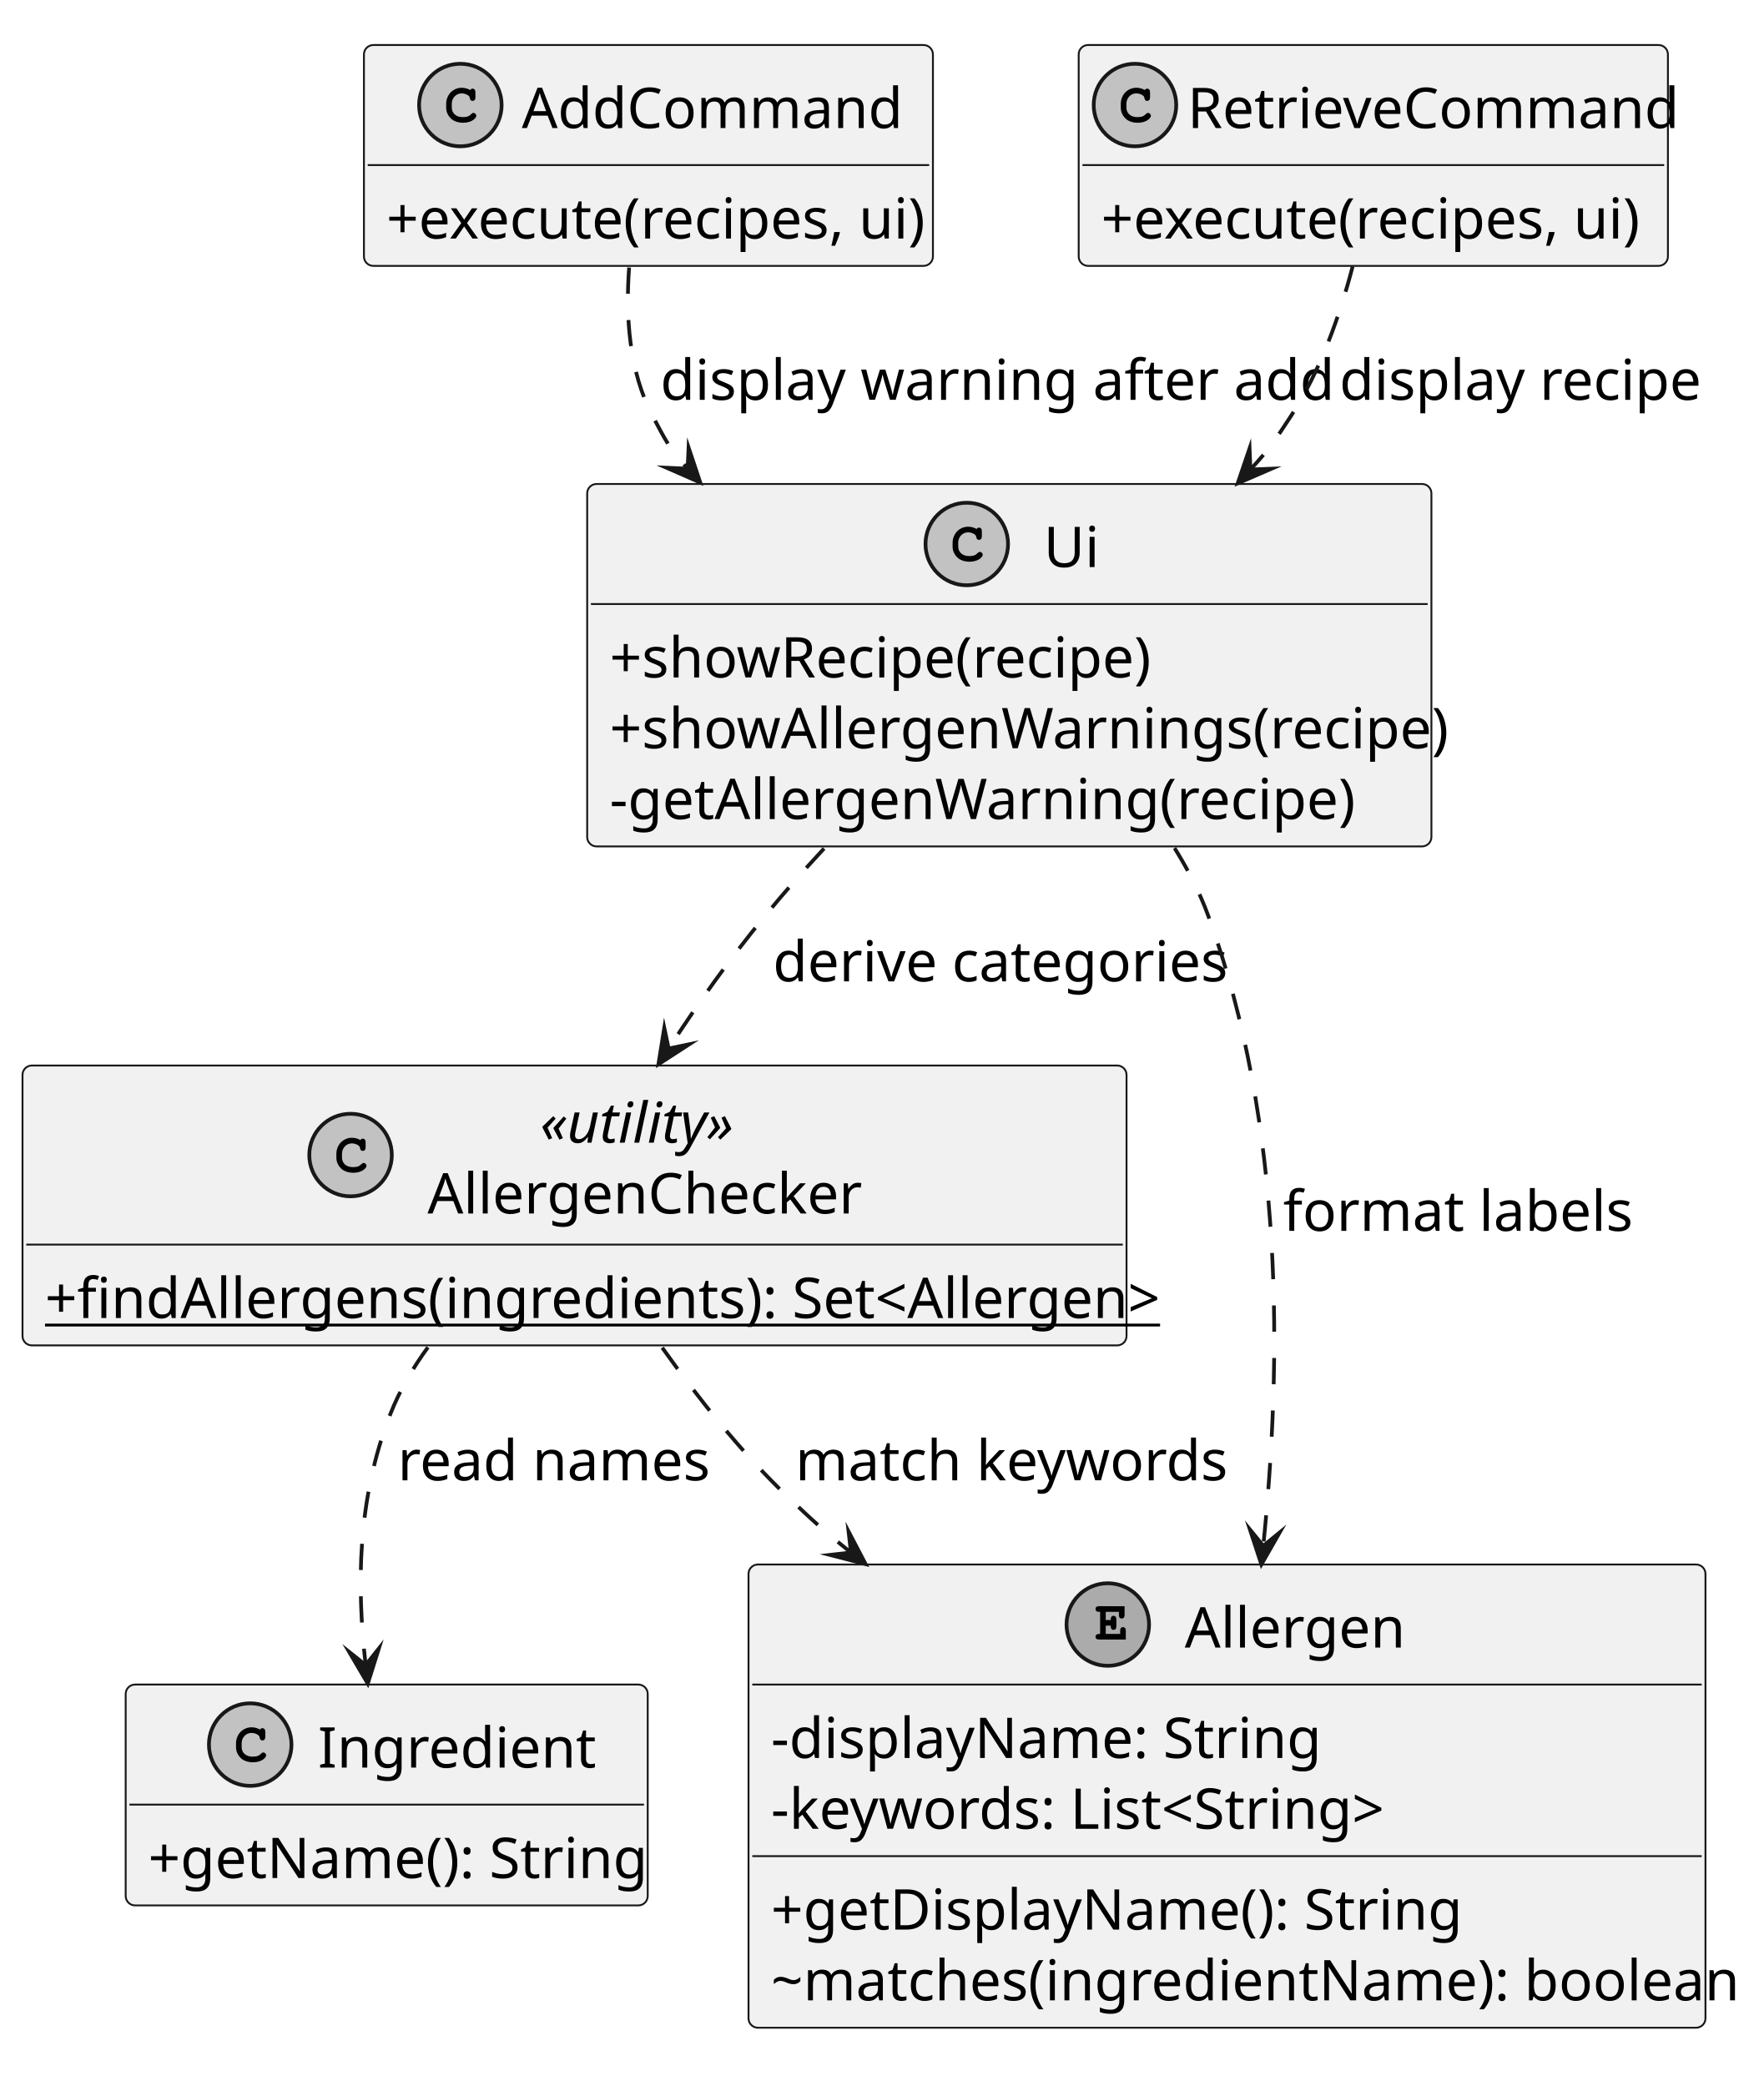
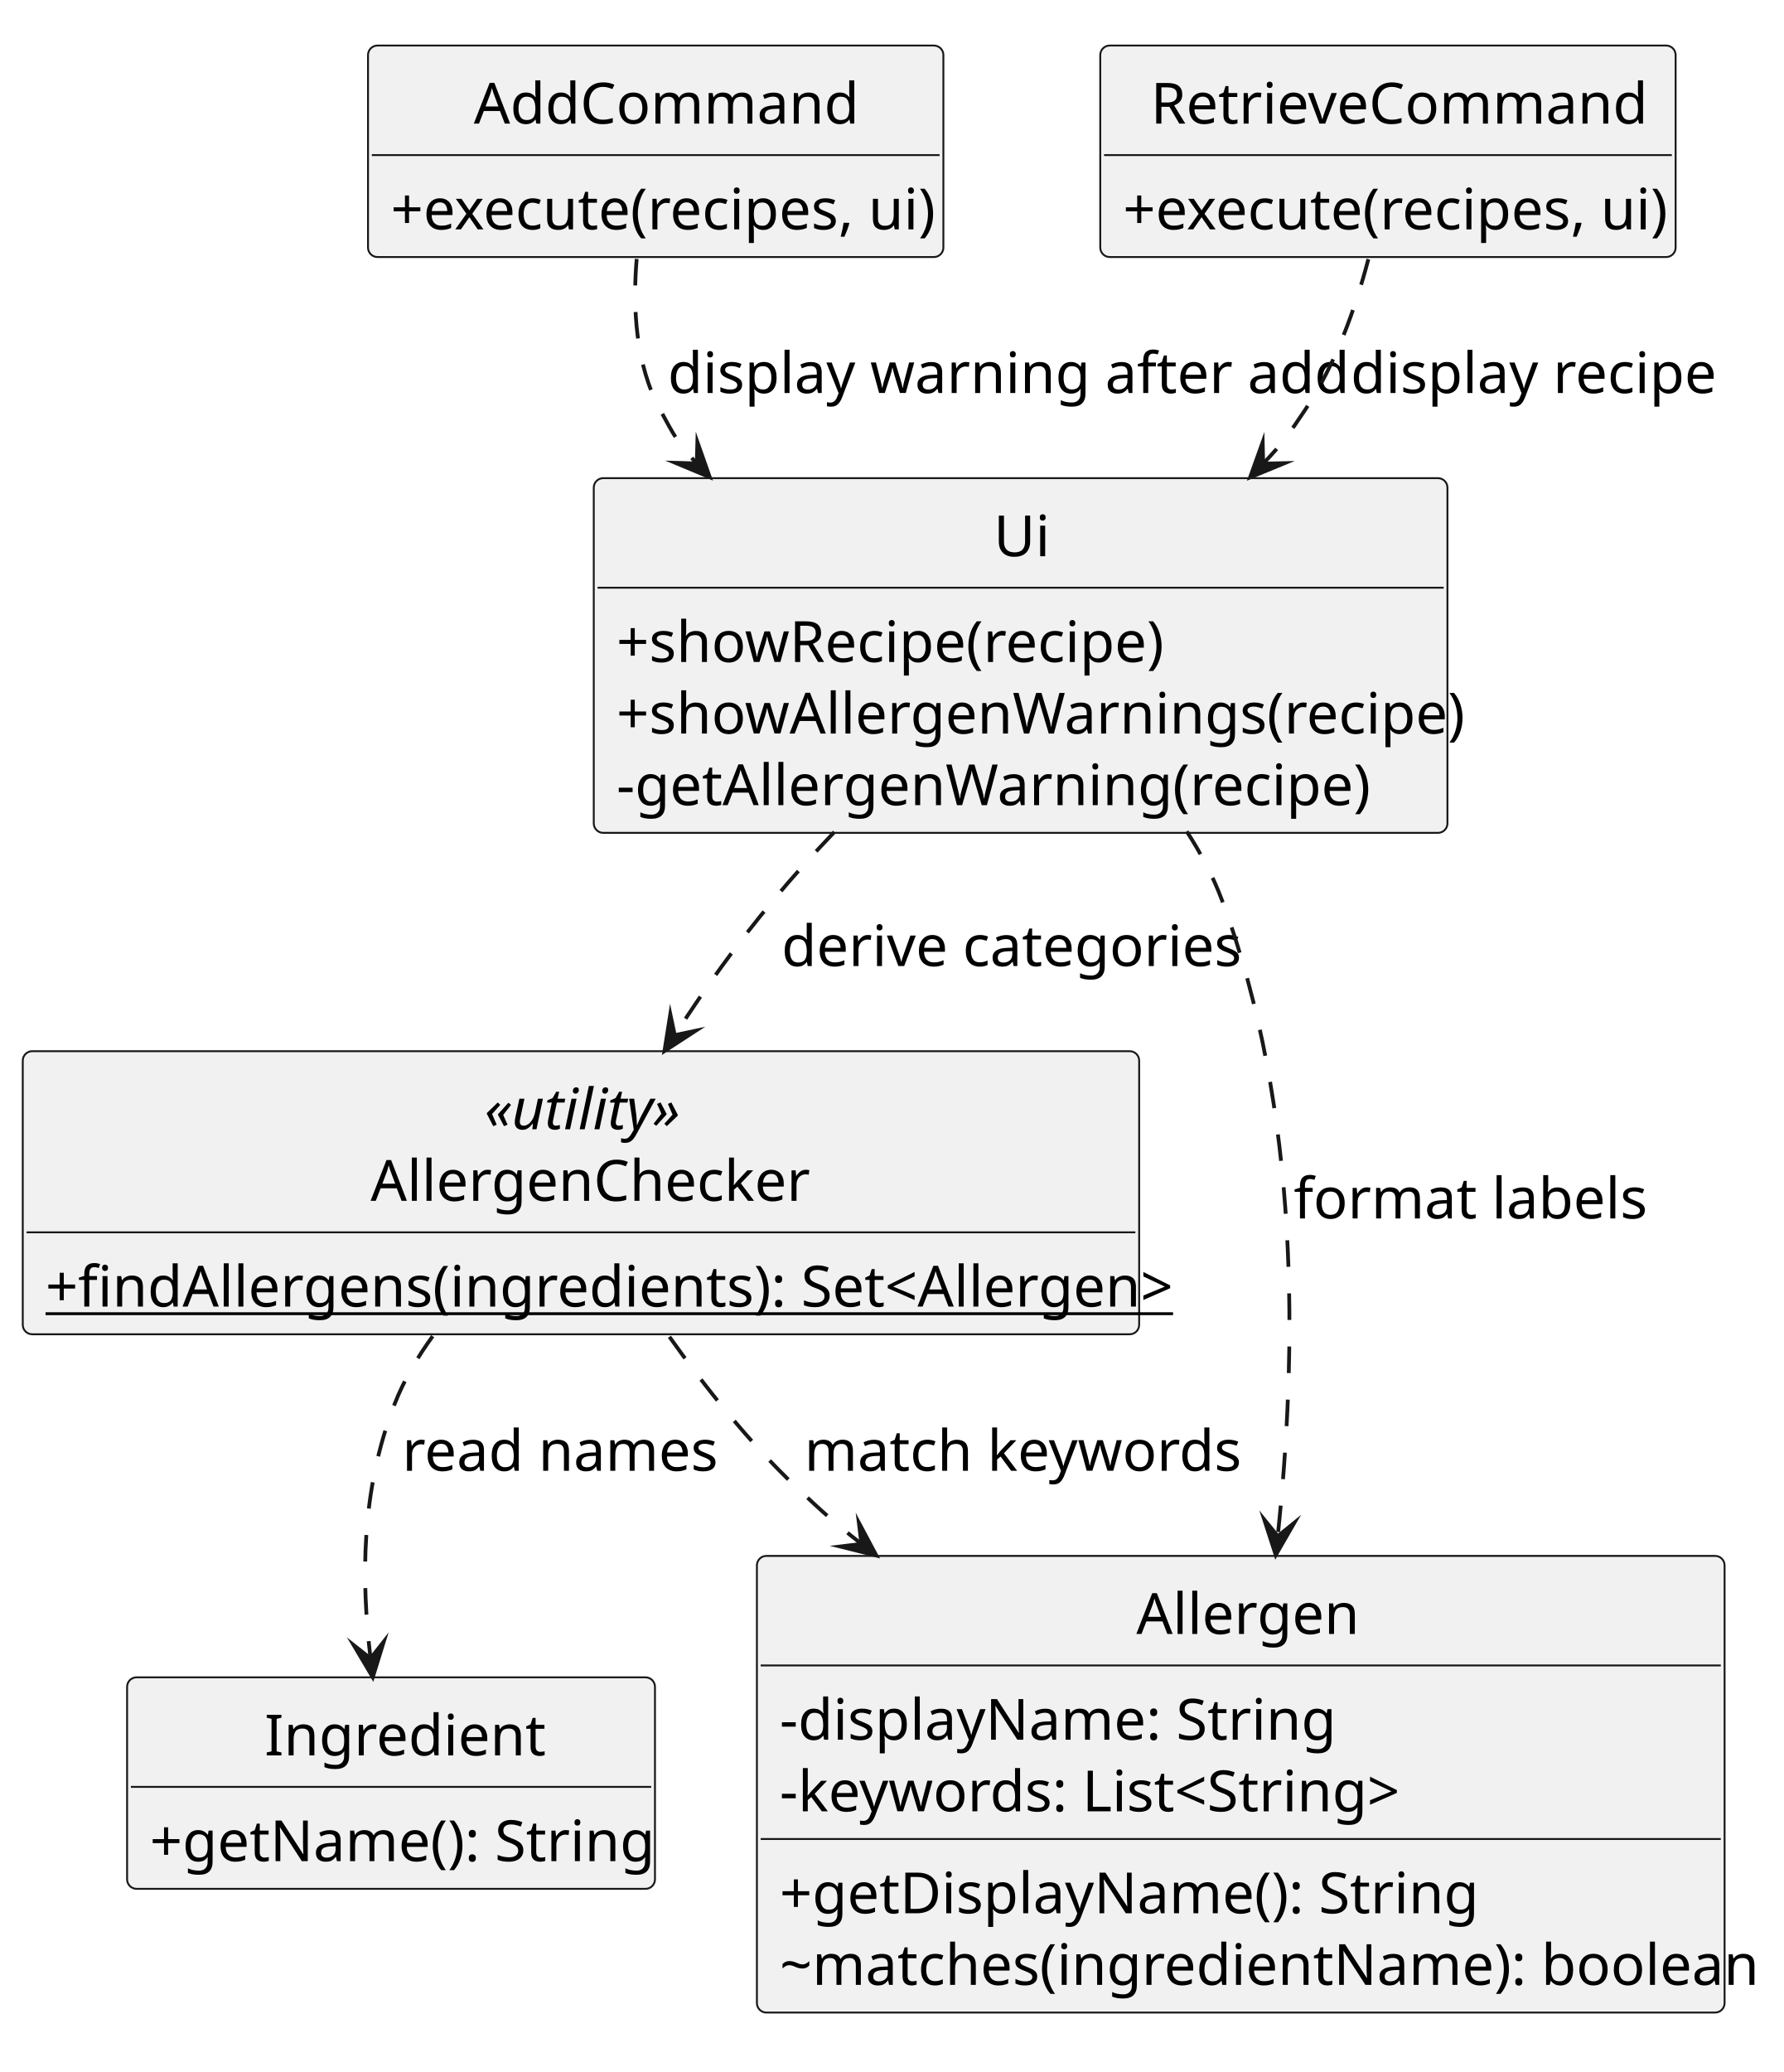
- <svg xmlns="http://www.w3.org/2000/svg" version="1.1" data-diagram-type="CLASS" style="width:470px;height:556px;background:#FFFFFF;" width="470px" height="556px" viewBox="0 0 470 556" zoomAndPan="magnify" preserveAspectRatio="none" contentStyleType="text/css">
+ <svg xmlns="http://www.w3.org/2000/svg" version="1.1" data-diagram-type="CLASS" style="width:470px;height:546px;background:#FFFFFF;" width="470px" height="546px" viewBox="0 0 470 546" zoomAndPan="magnify" preserveAspectRatio="none" contentStyleType="text/css">
  <defs />
  <g font-family="sans-serif" lengthAdjust="spacing">
-     <g class="entity" data-qualified-name="AddCommand" id="ent0001" data-source-line="10">
-       <rect x="97" y="12" width="151.651" height="58.867" fill="#F1F1F1" style="stroke:#181818;stroke-width:0.5;" rx="2.5" ry="2.5" />
-       <ellipse cx="122.696" cy="28" rx="11" ry="11" fill="#C2C2C2" style="stroke:#181818;stroke-width:1;" />
-       <path d="M125.306,24 Q125.446,23.813 125.603,23.719 Q125.774,23.625 125.962,23.625 Q126.29,23.625 126.493,23.859 Q126.712,24.078 126.712,24.625 L126.712,25.891 Q126.712,26.438 126.493,26.672 Q126.29,26.891 125.962,26.891 Q125.665,26.891 125.478,26.734 Q125.29,26.563 125.212,26.094 Q125.149,25.797 125.009,25.625 Q124.696,25.297 124.149,25.094 Q123.618,24.891 123.087,24.891 Q122.415,24.891 121.837,25.188 Q121.274,25.484 120.837,26.141 Q120.415,26.797 120.415,27.703 L120.415,28.688 Q120.415,29.766 121.196,30.5 Q121.993,31.219 123.384,31.219 Q124.228,31.219 124.806,30.984 Q125.134,30.859 125.524,30.469 Q125.759,30.234 125.884,30.172 Q126.024,30.094 126.181,30.094 Q126.493,30.094 126.712,30.328 Q126.946,30.547 126.946,30.859 Q126.946,31.172 126.634,31.516 Q126.181,32.031 125.478,32.328 Q124.54,32.719 123.399,32.719 Q122.071,32.719 120.993,32.172 Q120.134,31.734 119.524,30.781 Q118.915,29.828 118.915,28.719 L118.915,27.688 Q118.915,26.516 119.462,25.516 Q120.009,24.5 120.978,23.953 Q121.946,23.391 123.024,23.391 Q123.681,23.391 124.243,23.547 Q124.806,23.703 125.306,24 Z " fill="#000" />
-       <text x="139.073" y="34.138" fill="#000" font-size="15" textLength="95.881">AddCommand</text>
-       <line x1="98" y1="44" x2="247.651" y2="44" style="stroke:#181818;stroke-width:0.5;" />
-       <text x="103" y="63.571" fill="#000" font-size="15" textLength="139.651">+execute(recipes, ui)</text>
+     <g class="entity" data-qualified-name="AddCommand" id="ent0001" data-source-line="11">
+       <rect x="97" y="12" width="151.651" height="55.734" fill="#F1F1F1" style="stroke:#181818;stroke-width:0.5;" rx="2.5" ry="2.5" />
+       <text x="124.885" y="32.571" fill="#000" font-size="15" textLength="95.881">AddCommand</text>
+       <line x1="98" y1="40.867" x2="247.651" y2="40.867" style="stroke:#181818;stroke-width:0.5;" />
+       <text x="103" y="60.438" fill="#000" font-size="15" textLength="139.651">+execute(recipes, ui)</text>
    </g>
-     <g class="entity" data-qualified-name="RetrieveCommand" id="ent0002" data-source-line="13">
-       <rect x="287.5" y="12" width="157.046" height="58.867" fill="#F1F1F1" style="stroke:#181818;stroke-width:0.5;" rx="2.5" ry="2.5" />
-       <ellipse cx="302.5" cy="28" rx="11" ry="11" fill="#C2C2C2" style="stroke:#181818;stroke-width:1;" />
-       <path d="M305.109,24 Q305.25,23.813 305.406,23.719 Q305.578,23.625 305.766,23.625 Q306.094,23.625 306.297,23.859 Q306.516,24.078 306.516,24.625 L306.516,25.891 Q306.516,26.438 306.297,26.672 Q306.094,26.891 305.766,26.891 Q305.469,26.891 305.281,26.734 Q305.094,26.563 305.016,26.094 Q304.953,25.797 304.813,25.625 Q304.5,25.297 303.953,25.094 Q303.422,24.891 302.891,24.891 Q302.219,24.891 301.641,25.188 Q301.078,25.484 300.641,26.141 Q300.219,26.797 300.219,27.703 L300.219,28.688 Q300.219,29.766 301,30.5 Q301.797,31.219 303.188,31.219 Q304.031,31.219 304.609,30.984 Q304.938,30.859 305.328,30.469 Q305.563,30.234 305.688,30.172 Q305.828,30.094 305.984,30.094 Q306.297,30.094 306.516,30.328 Q306.75,30.547 306.75,30.859 Q306.75,31.172 306.438,31.516 Q305.984,32.031 305.281,32.328 Q304.344,32.719 303.203,32.719 Q301.875,32.719 300.797,32.172 Q299.938,31.734 299.328,30.781 Q298.719,29.828 298.719,28.719 L298.719,27.688 Q298.719,26.516 299.266,25.516 Q299.813,24.5 300.781,23.953 Q301.75,23.391 302.828,23.391 Q303.484,23.391 304.047,23.547 Q304.609,23.703 305.109,24 Z " fill="#000" />
-       <text x="316.5" y="34.138" fill="#000" font-size="15" textLength="125.046">RetrieveCommand</text>
-       <line x1="288.5" y1="44" x2="443.546" y2="44" style="stroke:#181818;stroke-width:0.5;" />
-       <text x="293.5" y="63.571" fill="#000" font-size="15" textLength="139.651">+execute(recipes, ui)</text>
+     <g class="entity" data-qualified-name="RetrieveCommand" id="ent0002" data-source-line="14">
+       <rect x="290" y="12" width="151.651" height="55.734" fill="#F1F1F1" style="stroke:#181818;stroke-width:0.5;" rx="2.5" ry="2.5" />
+       <text x="303.302" y="32.571" fill="#000" font-size="15" textLength="125.046">RetrieveCommand</text>
+       <line x1="291" y1="40.867" x2="440.651" y2="40.867" style="stroke:#181818;stroke-width:0.5;" />
+       <text x="296" y="60.438" fill="#000" font-size="15" textLength="139.651">+execute(recipes, ui)</text>
    </g>
-     <g class="entity" data-qualified-name="Ui" id="ent0003" data-source-line="16">
-       <rect x="156.5" y="129" width="225.01" height="96.602" fill="#F1F1F1" style="stroke:#181818;stroke-width:0.5;" rx="2.5" ry="2.5" />
-       <ellipse cx="257.673" cy="145" rx="11" ry="11" fill="#C2C2C2" style="stroke:#181818;stroke-width:1;" />
-       <path d="M260.282,141 Q260.423,140.813 260.579,140.719 Q260.751,140.625 260.938,140.625 Q261.266,140.625 261.469,140.859 Q261.688,141.078 261.688,141.625 L261.688,142.891 Q261.688,143.438 261.469,143.672 Q261.266,143.891 260.938,143.891 Q260.641,143.891 260.454,143.734 Q260.266,143.563 260.188,143.094 Q260.126,142.797 259.985,142.625 Q259.673,142.297 259.126,142.094 Q258.594,141.891 258.063,141.891 Q257.391,141.891 256.813,142.188 Q256.251,142.484 255.813,143.141 Q255.391,143.797 255.391,144.703 L255.391,145.688 Q255.391,146.766 256.173,147.5 Q256.969,148.219 258.36,148.219 Q259.204,148.219 259.782,147.984 Q260.11,147.859 260.501,147.469 Q260.735,147.234 260.86,147.172 Q261.001,147.094 261.157,147.094 Q261.469,147.094 261.688,147.328 Q261.923,147.547 261.923,147.859 Q261.923,148.172 261.61,148.516 Q261.157,149.031 260.454,149.328 Q259.516,149.719 258.376,149.719 Q257.048,149.719 255.969,149.172 Q255.11,148.734 254.501,147.781 Q253.891,146.828 253.891,145.719 L253.891,144.688 Q253.891,143.516 254.438,142.516 Q254.985,141.5 255.954,140.953 Q256.923,140.391 258.001,140.391 Q258.657,140.391 259.219,140.547 Q259.782,140.703 260.282,141 Z " fill="#000" />
-       <text x="278.173" y="151.138" fill="#000" font-size="15" textLength="14.165">Ui</text>
-       <line x1="157.5" y1="161" x2="380.51" y2="161" style="stroke:#181818;stroke-width:0.5;" />
-       <text x="162.5" y="180.571" fill="#000" font-size="15" textLength="141.313">+showRecipe(recipe)</text>
-       <text x="162.5" y="199.438" fill="#000" font-size="15" textLength="213.01">+showAllergenWarnings(recipe)</text>
-       <text x="162.5" y="218.306" fill="#000" font-size="15" textLength="187.581">-getAllergenWarning(recipe)</text>
+     <g class="entity" data-qualified-name="Ui" id="ent0003" data-source-line="17">
+       <rect x="156.5" y="126" width="225.01" height="93.469" fill="#F1F1F1" style="stroke:#181818;stroke-width:0.5;" rx="2.5" ry="2.5" />
+       <text x="261.923" y="146.571" fill="#000" font-size="15" textLength="14.165">Ui</text>
+       <line x1="157.5" y1="154.867" x2="380.51" y2="154.867" style="stroke:#181818;stroke-width:0.5;" />
+       <text x="162.5" y="174.438" fill="#000" font-size="15" textLength="141.313">+showRecipe(recipe)</text>
+       <text x="162.5" y="193.306" fill="#000" font-size="15" textLength="213.01">+showAllergenWarnings(recipe)</text>
+       <text x="162.5" y="212.173" fill="#000" font-size="15" textLength="187.581">-getAllergenWarning(recipe)</text>
    </g>
-     <g class="entity" data-qualified-name="AllergenChecker" id="ent0004" data-source-line="21">
-       <rect x="6" y="284" width="294.253" height="74.602" fill="#F1F1F1" style="stroke:#181818;stroke-width:0.5;" rx="2.5" ry="2.5" />
-       <ellipse cx="93.432" cy="307.867" rx="11" ry="11" fill="#C2C2C2" style="stroke:#181818;stroke-width:1;" />
-       <path d="M96.042,303.867 Q96.182,303.68 96.339,303.586 Q96.51,303.492 96.698,303.492 Q97.026,303.492 97.229,303.727 Q97.448,303.945 97.448,304.492 L97.448,305.758 Q97.448,306.305 97.229,306.539 Q97.026,306.758 96.698,306.758 Q96.401,306.758 96.214,306.602 Q96.026,306.43 95.948,305.961 Q95.885,305.664 95.745,305.492 Q95.432,305.164 94.885,304.961 Q94.354,304.758 93.823,304.758 Q93.151,304.758 92.573,305.055 Q92.01,305.352 91.573,306.008 Q91.151,306.664 91.151,307.57 L91.151,308.555 Q91.151,309.633 91.932,310.367 Q92.729,311.086 94.12,311.086 Q94.964,311.086 95.542,310.852 Q95.87,310.727 96.26,310.336 Q96.495,310.102 96.62,310.039 Q96.76,309.961 96.917,309.961 Q97.229,309.961 97.448,310.195 Q97.682,310.414 97.682,310.727 Q97.682,311.039 97.37,311.383 Q96.917,311.898 96.214,312.195 Q95.276,312.586 94.135,312.586 Q92.807,312.586 91.729,312.039 Q90.87,311.602 90.26,310.648 Q89.651,309.695 89.651,308.586 L89.651,307.555 Q89.651,306.383 90.198,305.383 Q90.745,304.367 91.714,303.82 Q92.682,303.258 93.76,303.258 Q94.417,303.258 94.979,303.414 Q95.542,303.57 96.042,303.867 Z " fill="#000" />
-       <text x="143.947" y="304.571" fill="#000" font-size="15" textLength="50.859" font-style="italic">«utility»</text>
-       <text x="113.932" y="323.438" fill="#000" font-size="15" textLength="110.889">AllergenChecker</text>
-       <line x1="7" y1="331.734" x2="299.253" y2="331.734" style="stroke:#181818;stroke-width:0.5;" />
-       <text x="12" y="351.306" fill="#000" font-size="15" textLength="282.253" text-decoration="underline">+findAllergens(ingredients): Set&lt;Allergen&gt;</text>
+     <g class="entity" data-qualified-name="AllergenChecker" id="ent0004" data-source-line="22">
+       <rect x="6" y="277" width="294.253" height="74.602" fill="#F1F1F1" style="stroke:#181818;stroke-width:0.5;" rx="2.5" ry="2.5" />
+       <text x="127.697" y="297.571" fill="#000" font-size="15" textLength="50.859" font-style="italic">«utility»</text>
+       <text x="97.682" y="316.438" fill="#000" font-size="15" textLength="110.889">AllergenChecker</text>
+       <line x1="7" y1="324.734" x2="299.253" y2="324.734" style="stroke:#181818;stroke-width:0.5;" />
+       <text x="12" y="344.306" fill="#000" font-size="15" textLength="282.253" text-decoration="underline">+findAllergens(ingredients): Set&lt;Allergen&gt;</text>
    </g>
-     <g class="entity" data-qualified-name="Allergen" id="ent0005" data-source-line="24">
-       <rect x="199.5" y="417" width="255.054" height="123.469" fill="#F1F1F1" style="stroke:#181818;stroke-width:0.5;" rx="2.5" ry="2.5" />
-       <ellipse cx="295.26" cy="433" rx="11" ry="11" fill="#ABABAB" style="stroke:#181818;stroke-width:1;" />
-       <path d="M294.713,433.297 L294.713,435.5 L298.557,435.5 L298.557,434.688 Q298.557,434.141 298.76,433.922 Q298.963,433.688 299.307,433.688 Q299.635,433.688 299.838,433.922 Q300.057,434.141 300.057,434.688 L300.057,437 L292.979,437 Q292.448,437 292.213,436.797 Q291.979,436.578 291.979,436.25 Q291.979,435.922 292.213,435.719 Q292.448,435.5 292.979,435.5 L293.213,435.5 L293.213,429.625 L292.979,429.625 Q292.448,429.625 292.213,429.422 Q291.979,429.203 291.979,428.875 Q291.979,428.531 292.213,428.328 Q292.448,428.109 292.979,428.109 L299.729,428.125 L299.729,430.406 Q299.729,430.938 299.51,431.172 Q299.307,431.406 298.979,431.406 Q298.635,431.406 298.416,431.188 Q298.213,430.953 298.213,430.406 L298.213,429.625 L294.713,429.625 L294.713,431.797 L296.041,431.797 Q296.041,431.203 296.151,431.031 Q296.369,430.672 296.791,430.672 Q297.119,430.672 297.323,430.906 Q297.541,431.141 297.541,431.688 L297.541,433.406 Q297.541,433.906 297.416,434.063 Q297.182,434.422 296.791,434.422 Q296.369,434.422 296.151,434.063 Q296.041,433.891 296.041,433.297 L294.713,433.297 Z " fill="#000" />
-       <text x="315.76" y="439.138" fill="#000" font-size="15" textLength="55.034">Allergen</text>
-       <line x1="200.5" y1="449" x2="453.554" y2="449" style="stroke:#181818;stroke-width:0.5;" />
-       <text x="205.5" y="468.571" fill="#000" font-size="15" textLength="139.219">-displayName: String</text>
-       <text x="205.5" y="487.438" fill="#000" font-size="15" textLength="156.731">-keywords: List&lt;String&gt;</text>
-       <line x1="200.5" y1="494.734" x2="453.554" y2="494.734" style="stroke:#181818;stroke-width:0.5;" />
-       <text x="205.5" y="514.306" fill="#000" font-size="15" textLength="176.316">+getDisplayName(): String</text>
-       <text x="205.5" y="533.173" fill="#000" font-size="15" textLength="243.054">~matches(ingredientName): boolean</text>
+     <g class="entity" data-qualified-name="Allergen" id="ent0005" data-source-line="25">
+       <rect x="199.5" y="410" width="255.054" height="120.336" fill="#F1F1F1" style="stroke:#181818;stroke-width:0.5;" rx="2.5" ry="2.5" />
+       <text x="299.51" y="430.571" fill="#000" font-size="15" textLength="55.034">Allergen</text>
+       <line x1="200.5" y1="438.867" x2="453.554" y2="438.867" style="stroke:#181818;stroke-width:0.5;" />
+       <text x="205.5" y="458.438" fill="#000" font-size="15" textLength="139.219">-displayName: String</text>
+       <text x="205.5" y="477.306" fill="#000" font-size="15" textLength="156.731">-keywords: List&lt;String&gt;</text>
+       <line x1="200.5" y1="484.602" x2="453.554" y2="484.602" style="stroke:#181818;stroke-width:0.5;" />
+       <text x="205.5" y="504.173" fill="#000" font-size="15" textLength="176.316">+getDisplayName(): String</text>
+       <text x="205.5" y="523.04" fill="#000" font-size="15" textLength="243.054">~matches(ingredientName): boolean</text>
    </g>
-     <g class="entity" data-qualified-name="Ingredient" id="ent0006" data-source-line="30">
-       <rect x="33.5" y="449" width="139.134" height="58.867" fill="#F1F1F1" style="stroke:#181818;stroke-width:0.5;" rx="2.5" ry="2.5" />
-       <ellipse cx="66.688" cy="465" rx="11" ry="11" fill="#C2C2C2" style="stroke:#181818;stroke-width:1;" />
-       <path d="M69.297,461 Q69.438,460.813 69.594,460.719 Q69.766,460.625 69.953,460.625 Q70.282,460.625 70.485,460.859 Q70.703,461.078 70.703,461.625 L70.703,462.891 Q70.703,463.438 70.485,463.672 Q70.282,463.891 69.953,463.891 Q69.657,463.891 69.469,463.734 Q69.282,463.563 69.203,463.094 Q69.141,462.797 69,462.625 Q68.688,462.297 68.141,462.094 Q67.61,461.891 67.078,461.891 Q66.407,461.891 65.828,462.188 Q65.266,462.484 64.828,463.141 Q64.407,463.797 64.407,464.703 L64.407,465.688 Q64.407,466.766 65.188,467.5 Q65.985,468.219 67.375,468.219 Q68.219,468.219 68.797,467.984 Q69.125,467.859 69.516,467.469 Q69.75,467.234 69.875,467.172 Q70.016,467.094 70.172,467.094 Q70.485,467.094 70.703,467.328 Q70.938,467.547 70.938,467.859 Q70.938,468.172 70.625,468.516 Q70.172,469.031 69.469,469.328 Q68.532,469.719 67.391,469.719 Q66.063,469.719 64.985,469.172 Q64.125,468.734 63.516,467.781 Q62.907,466.828 62.907,465.719 L62.907,464.688 Q62.907,463.516 63.453,462.516 Q64,461.5 64.969,460.953 Q65.938,460.391 67.016,460.391 Q67.672,460.391 68.235,460.547 Q68.797,460.703 69.297,461 Z " fill="#000" />
-       <text x="84.73" y="471.138" fill="#000" font-size="15" textLength="66.716">Ingredient</text>
-       <line x1="34.5" y1="481" x2="171.634" y2="481" style="stroke:#181818;stroke-width:0.5;" />
-       <text x="39.5" y="500.571" fill="#000" font-size="15" textLength="127.134">+getName(): String</text>
+     <g class="entity" data-qualified-name="Ingredient" id="ent0006" data-source-line="31">
+       <rect x="33.5" y="442" width="139.134" height="55.734" fill="#F1F1F1" style="stroke:#181818;stroke-width:0.5;" rx="2.5" ry="2.5" />
+       <text x="69.709" y="462.571" fill="#000" font-size="15" textLength="66.716">Ingredient</text>
+       <line x1="34.5" y1="470.867" x2="171.634" y2="470.867" style="stroke:#181818;stroke-width:0.5;" />
+       <text x="39.5" y="490.438" fill="#000" font-size="15" textLength="127.134">+getName(): String</text>
    </g>
    <g class="link" data-entity-1="ent0001" data-entity-2="ent0003" id="lnk7" data-link-type="dependency">
-       <polygon points="186.64,128.613,183.525,119.27,183.269,124.921,177.618,124.664,186.64,128.613" fill="#181818" style="stroke:#181818;stroke-width:1;stroke-linejoin:miter;stroke-miterlimit:10;" />
-       <path d="M167.682,71.309 C166.711,84.151 167.608,99.042 174,111 C177.4,117.36 178.351,119.535 183.269,124.921" style="stroke:#181818;stroke-width:1;stroke-dasharray:7,7;" fill="none" />
-       <text x="176" y="106.571" fill="#000" font-size="15" textLength="166.765">display warning after add</text>
+       <polygon points="187.081,125.752,183.809,116.463,183.648,122.117,177.993,121.956,187.081,125.752" fill="#181818" style="stroke:#181818;stroke-width:1;stroke-linejoin:miter;stroke-miterlimit:10;" />
+       <path d="M167.811,68.233 C166.728,81.022 167.495,96.044 174,108 C177.508,114.448 178.553,116.723 183.648,122.117" style="stroke:#181818;stroke-width:1;stroke-dasharray:7,7;" fill="none" />
+       <text x="176" y="103.571" fill="#000" font-size="15" textLength="166.765">display warning after add</text>
    </g>
    <g class="link" data-entity-1="ent0002" data-entity-2="ent0003" id="lnk8" data-link-type="dependency">
-       <polygon points="329.879,128.821,338.923,124.923,333.271,125.148,333.046,119.496,329.879,128.821" fill="#181818" style="stroke:#181818;stroke-width:1;stroke-linejoin:miter;stroke-miterlimit:10;" />
-       <path d="M360.514,71.028 C357.135,83.957 351.894,98.999 344,111 C339.915,117.21 338.478,119.509 333.271,125.148" style="stroke:#181818;stroke-width:1;stroke-dasharray:7,7;" fill="none" />
-       <text x="357" y="106.571" fill="#000" font-size="15" textLength="91.714">display recipe</text>
+       <polygon points="329.487,125.792,338.595,122.046,332.94,122.176,332.81,116.521,329.487,125.792" fill="#181818" style="stroke:#181818;stroke-width:1;stroke-linejoin:miter;stroke-miterlimit:10;" />
+       <path d="M360.663,68.3 C357.285,81.104 352.002,96.119 344,108 C339.806,114.226 338.292,116.572 332.94,122.176" style="stroke:#181818;stroke-width:1;stroke-dasharray:7,7;" fill="none" />
+       <text x="356" y="103.571" fill="#000" font-size="15" textLength="91.714">display recipe</text>
    </g>
    <g class="link" data-entity-1="ent0003" data-entity-2="ent0004" id="lnk9" data-link-type="dependency">
-       <polygon points="175.487,283.673,183.751,278.316,178.216,279.483,177.049,273.948,175.487,283.673" fill="#181818" style="stroke:#181818;stroke-width:1;stroke-linejoin:miter;stroke-miterlimit:10;" />
-       <path d="M219.631,226.159 C214.189,232.018 208.864,238.044 204,244 C193.904,256.364 186.643,266.552 178.216,279.483" style="stroke:#181818;stroke-width:1;stroke-dasharray:7,7;" fill="none" />
-       <text x="206" y="261.571" fill="#000" font-size="15" textLength="114.229">derive categories</text>
+       <polygon points="175.128,276.973,183.385,271.603,177.851,272.779,176.675,267.246,175.128,276.973" fill="#181818" style="stroke:#181818;stroke-width:1;stroke-linejoin:miter;stroke-miterlimit:10;" />
+       <path d="M219.914,219.242 C214.363,225.052 208.936,231.051 204,237 C193.706,249.408 186.32,259.739 177.851,272.779" style="stroke:#181818;stroke-width:1;stroke-dasharray:7,7;" fill="none" />
+       <text x="206" y="254.571" fill="#000" font-size="15" textLength="114.229">derive categories</text>
    </g>
    <g class="link" data-entity-1="ent0004" data-entity-2="ent0006" id="lnk10" data-link-type="dependency">
-       <polygon points="98.022,448.759,100.984,439.366,97.459,443.791,93.035,440.267,98.022,448.759" fill="#181818" style="stroke:#181818;stroke-width:1;stroke-linejoin:miter;stroke-miterlimit:10;" />
-       <path d="M114.045,359.104 C109.979,364.697 106.446,370.716 104,377 C95.077,399.928 95.117,423.119 97.459,443.791" style="stroke:#181818;stroke-width:1;stroke-dasharray:7,7;" fill="none" />
-       <text x="106" y="394.571" fill="#000" font-size="15" textLength="79.211">read names</text>
+       <polygon points="98.251,441.978,101.165,432.57,97.663,437.012,93.221,433.51,98.251,441.978" fill="#181818" style="stroke:#181818;stroke-width:1;stroke-linejoin:miter;stroke-miterlimit:10;" />
+       <path d="M114.046,352.105 C109.98,357.698 106.446,363.716 104,370 C95.022,393.065 95.24,416.541 97.663,437.012" style="stroke:#181818;stroke-width:1;stroke-dasharray:7,7;" fill="none" />
+       <text x="106" y="387.571" fill="#000" font-size="15" textLength="79.211">read names</text>
    </g>
    <g class="link" data-entity-1="ent0004" data-entity-2="ent0005" id="lnk11" data-link-type="dependency">
-       <polygon points="230.721,416.908,226.159,408.179,226.804,413.799,221.185,414.445,230.721,416.908" fill="#181818" style="stroke:#181818;stroke-width:1;stroke-linejoin:miter;stroke-miterlimit:10;" />
-       <path d="M176.502,359.21 C186.002,372.558 197.643,387.239 210,399 C216.467,405.155 219.553,408.043 226.804,413.799" style="stroke:#181818;stroke-width:1;stroke-dasharray:7,7;" fill="none" />
-       <text x="212" y="394.571" fill="#000" font-size="15" textLength="108.369">match keywords</text>
+       <polygon points="230.994,409.915,226.364,401.223,227.054,406.837,221.439,407.527,230.994,409.915" fill="#181818" style="stroke:#181818;stroke-width:1;stroke-linejoin:miter;stroke-miterlimit:10;" />
+       <path d="M176.446,352.269 C185.94,365.624 197.591,380.294 210,392 C216.545,398.174 219.701,401.094 227.054,406.837" style="stroke:#181818;stroke-width:1;stroke-dasharray:7,7;" fill="none" />
+       <text x="212" y="387.571" fill="#000" font-size="15" textLength="108.369">match keywords</text>
    </g>
    <g class="link" data-entity-1="ent0003" data-entity-2="ent0005" id="lnk12" data-link-type="dependency">
-       <polygon points="336.194,416.997,341.082,408.446,336.699,412.022,333.122,407.639,336.194,416.997" fill="#181818" style="stroke:#181818;stroke-width:1;stroke-linejoin:miter;stroke-miterlimit:10;" />
-       <path d="M313.052,226.042 C316.633,231.786 319.738,237.818 322,244 C342.486,299.974 341.598,363.682 336.699,412.022" style="stroke:#181818;stroke-width:1;stroke-dasharray:7,7;" fill="none" />
-       <text x="342" y="328.071" fill="#000" font-size="15" textLength="85.869">format labels</text>
+       <polygon points="336.252,409.778,341.174,401.247,336.776,404.805,333.218,400.408,336.252,409.778" fill="#181818" style="stroke:#181818;stroke-width:1;stroke-linejoin:miter;stroke-miterlimit:10;" />
+       <path d="M312.802,219.099 C316.486,224.802 319.682,230.815 322,237 C342.922,292.834 341.848,356.678 336.776,404.805" style="stroke:#181818;stroke-width:1;stroke-dasharray:7,7;" fill="none" />
+       <text x="341" y="321.071" fill="#000" font-size="15" textLength="85.869">format labels</text>
    </g>
  </g>
</svg>
